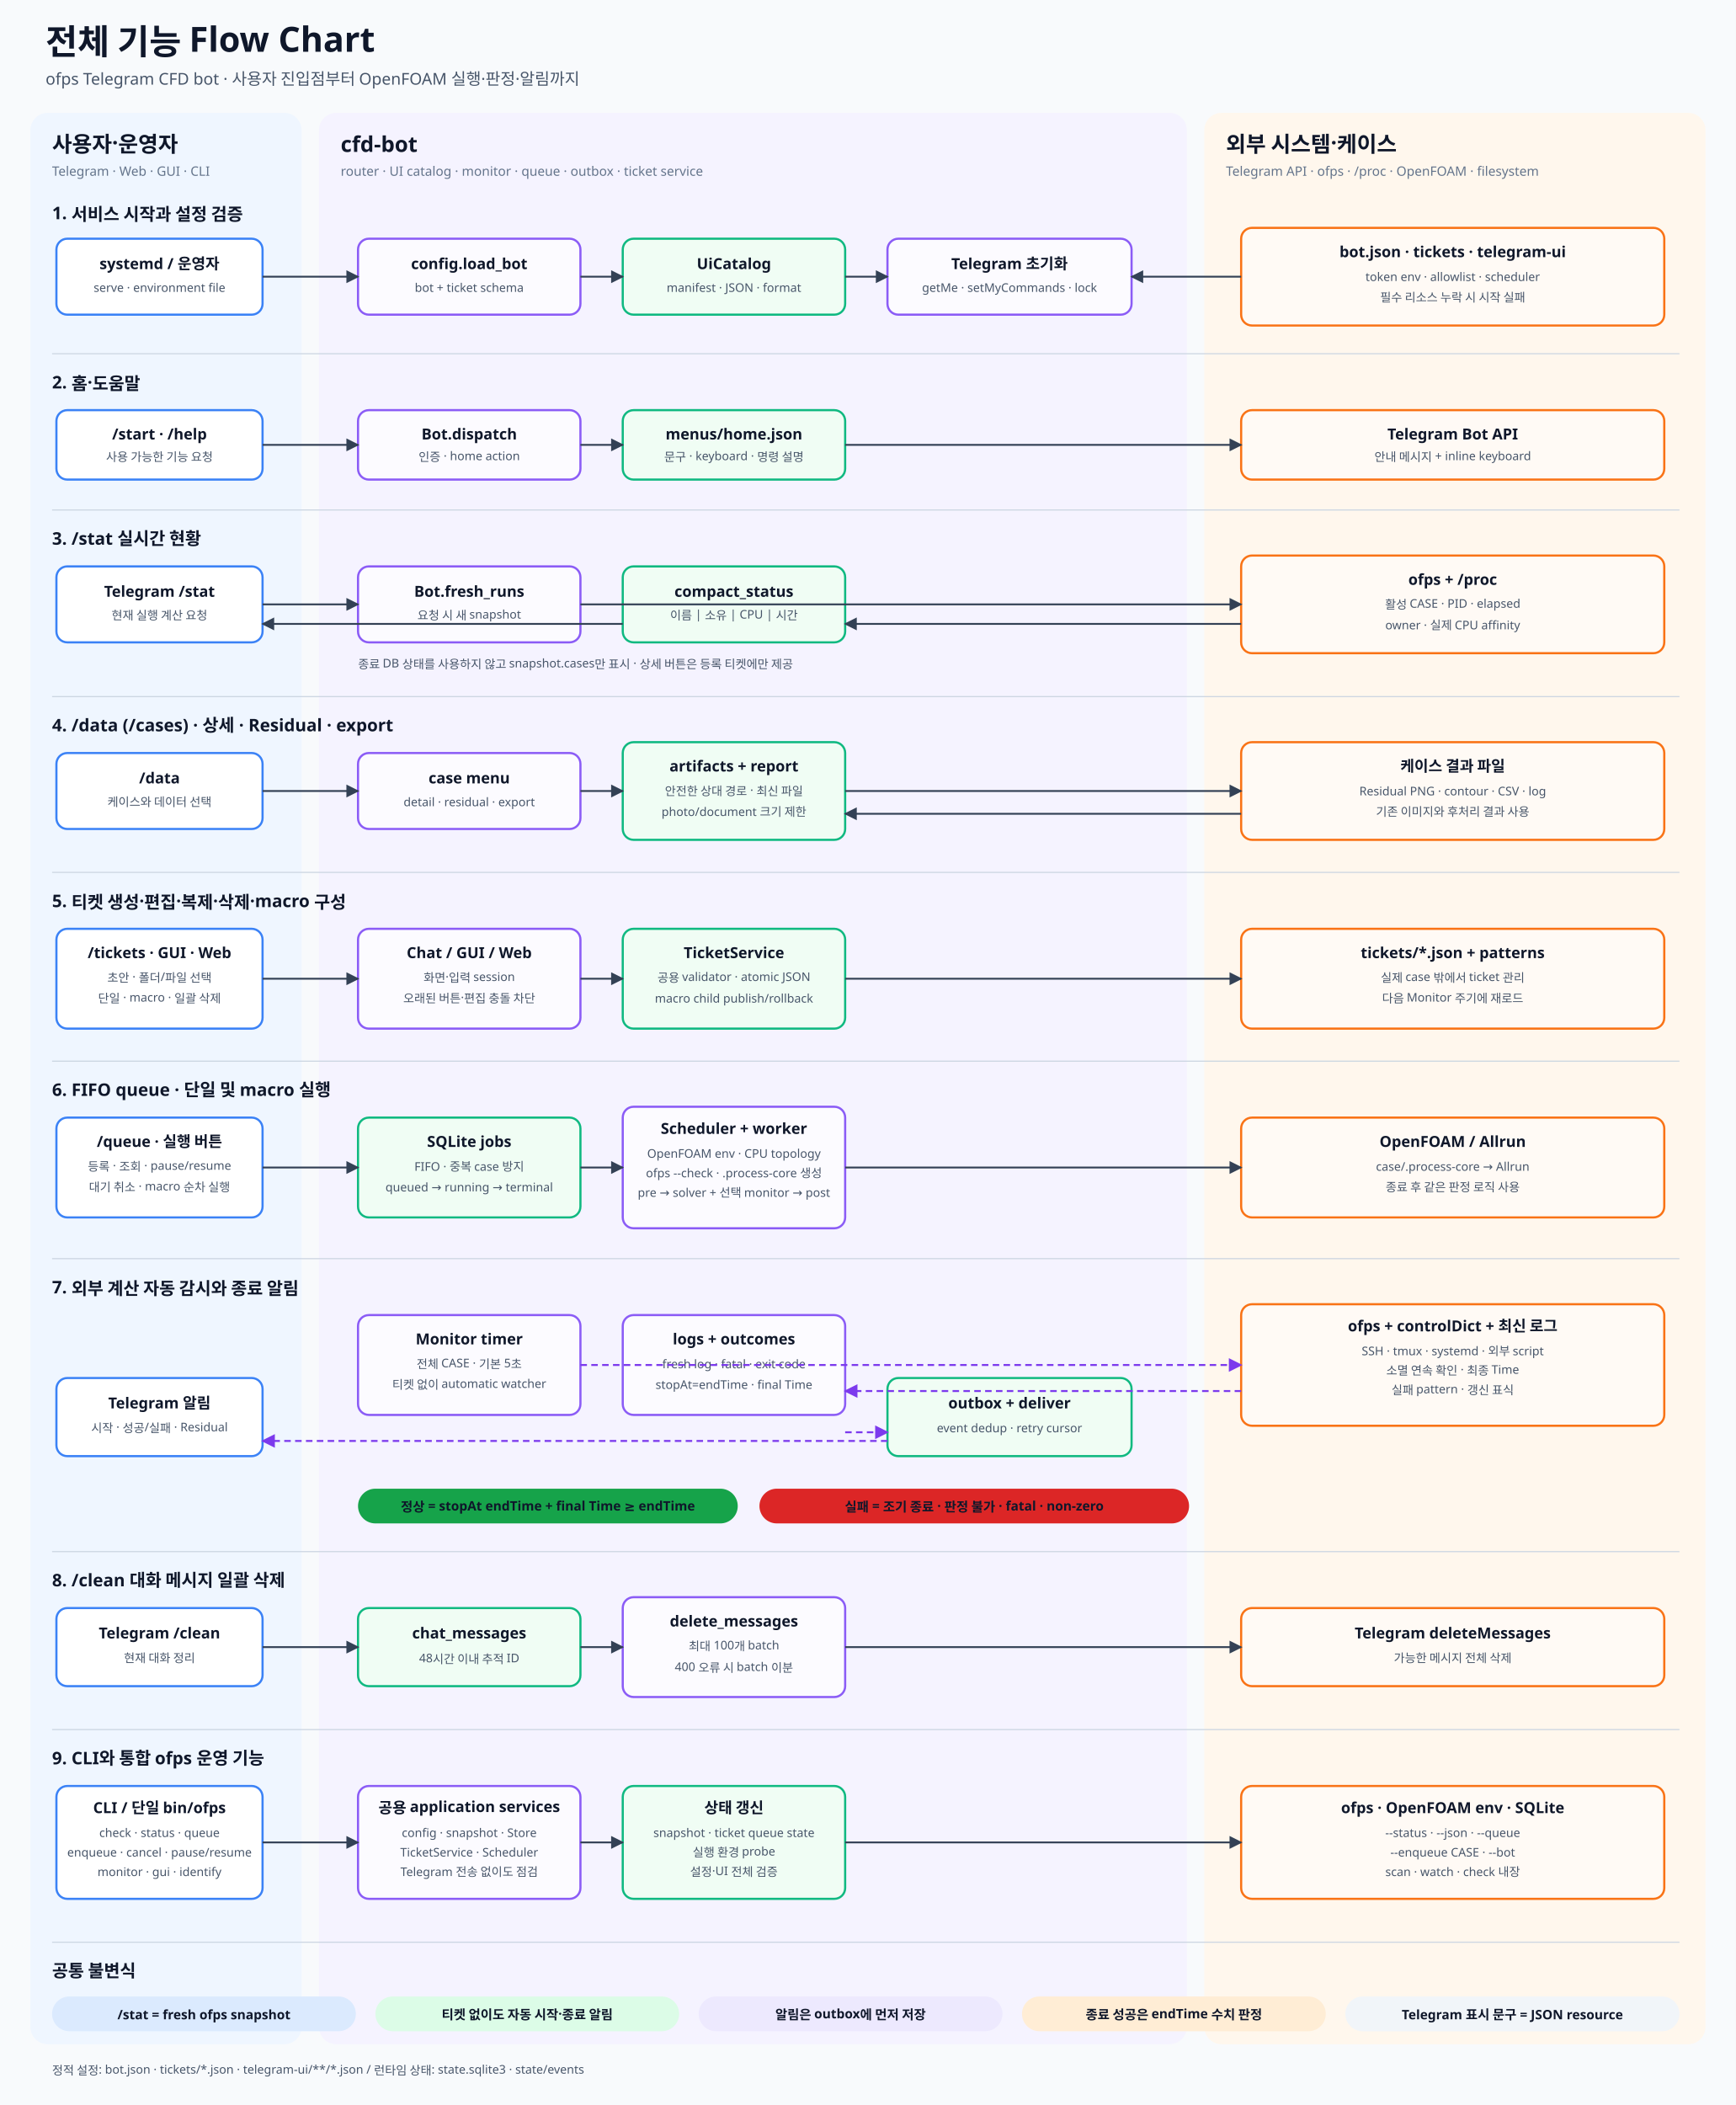
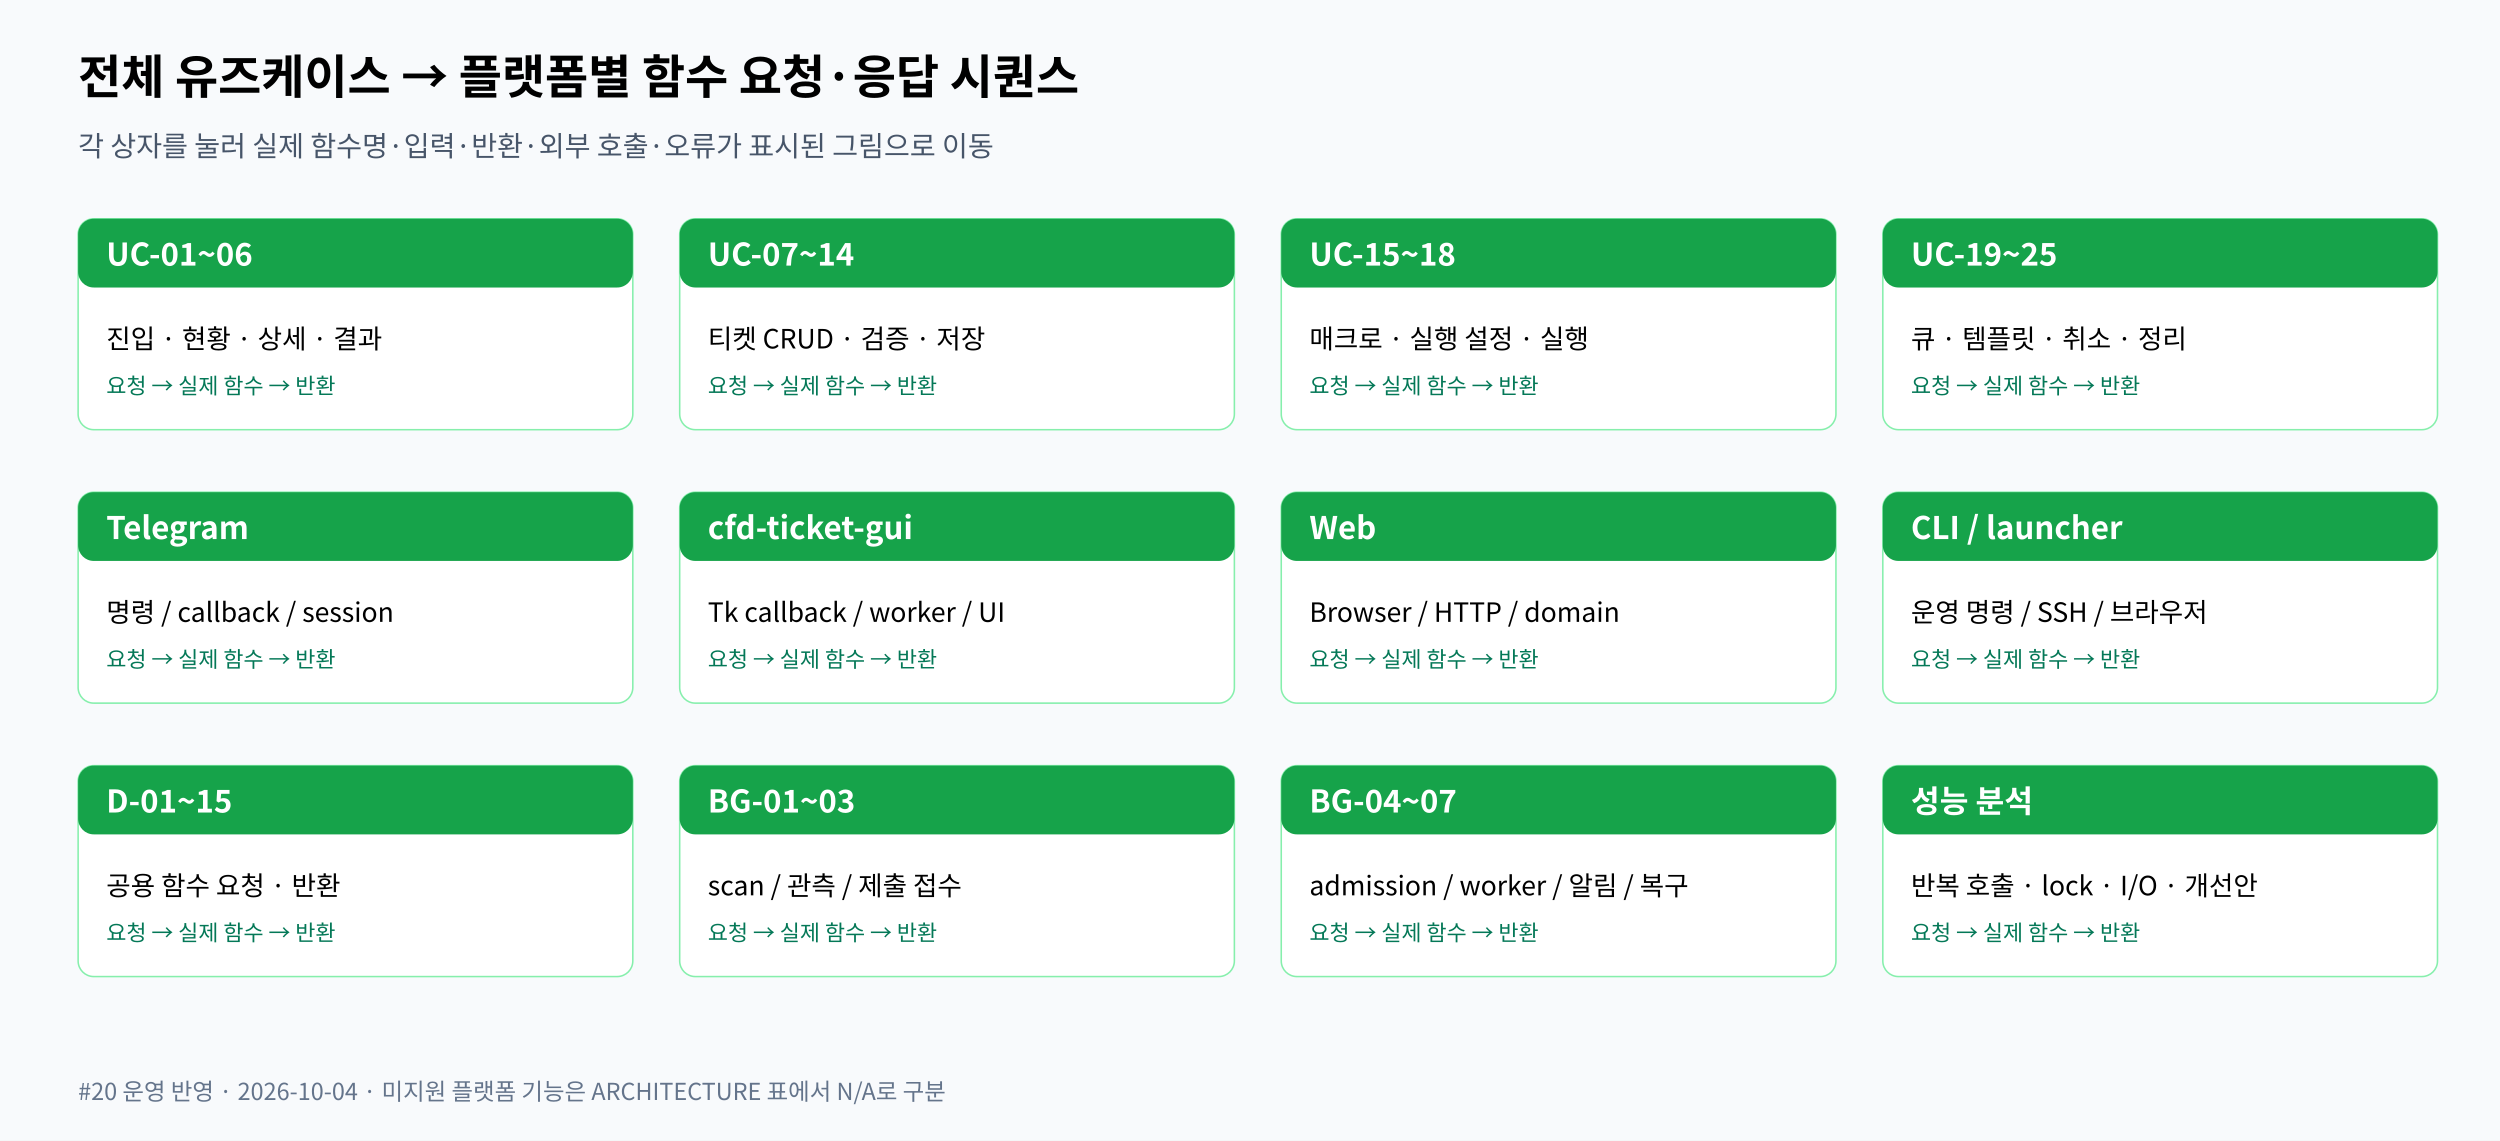
- <svg xmlns="http://www.w3.org/2000/svg" width="1600" height="1940" viewBox="0 0 1600 1940" role="img" aria-labelledby="title desc">
-   <defs>
-     <marker id="arrow" viewBox="0 0 10 10" refX="9" refY="5" markerWidth="7" markerHeight="7" orient="auto-start-reverse">
-       <path d="M0 0L10 5L0 10Z" fill="#334155" />
-     </marker>
-     <marker id="purple" viewBox="0 0 10 10" refX="9" refY="5" markerWidth="7" markerHeight="7" orient="auto-start-reverse">
-       <path d="M0 0L10 5L0 10Z" fill="#7c3aed" />
-     </marker>
-     <filter id="shadow" x="-10%" y="-20%" width="120%" height="150%">
-       <feDropShadow dx="0" dy="2" stdDeviation="3" flood-color="#0f172a" flood-opacity="0.1" />
-     </filter>
-     <style>
-       text { font-family: "Noto Sans KR", "Apple SD Gothic Neo", "Malgun Gothic", sans-serif; fill: #0f172a; }
-       .title { font-size: 32px; font-weight: 700; }
-       .subtitle { font-size: 15px; fill: #475569; }
-       .lane-title { font-size: 20px; font-weight: 700; }
-       .lane-sub { font-size: 12px; fill: #64748b; }
-       .flow-title { font-size: 16px; font-weight: 700; }
-       .card-title { font-size: 14px; font-weight: 700; text-anchor: middle; }
-       .card-sub { font-size: 11px; fill: #475569; text-anchor: middle; }
-       .small { font-size: 11px; fill: #475569; }
-       .badge { font-size: 12px; font-weight: 700; text-anchor: middle; }
-       .card { stroke-width: 2; rx: 10; }
-       .user { fill: #ffffff; stroke: #3b82f6; }
-       .bot { fill: #fcfbff; stroke: #8b5cf6; }
-       .state { fill: #f0fdf4; stroke: #10b981; }
-       .external { fill: #fffaf5; stroke: #f97316; }
-       .store { fill: #ffffff; stroke: #64748b; }
-       .arrow { fill: none; stroke: #334155; stroke-width: 1.7; marker-end: url(#arrow); }
-       .flow { fill: none; stroke: #7c3aed; stroke-width: 1.8; stroke-dasharray: 6 4; marker-end: url(#purple); }
-       .rule { stroke: #cbd5e1; stroke-width: 1; }
-     </style>
-   </defs>
-   <rect width="1600" height="1940" fill="#f8fafc" />
-   <text class="title" x="42" y="50">전체 기능 Flow Chart</text>
-   <text class="subtitle" x="42" y="78">ofps Telegram CFD bot · 사용자 진입점부터 OpenFOAM 실행·판정·알림까지</text>
-   <rect x="28" y="104" width="250" height="1780" rx="16" fill="#eff6ff" />
-   <rect x="294" y="104" width="800" height="1780" rx="16" fill="#f5f3ff" />
-   <rect x="1110" y="104" width="462" height="1780" rx="16" fill="#fff7ed" />
-   <text class="lane-title" x="48" y="140">사용자·운영자</text>
-   <text class="lane-sub" x="48" y="162">Telegram · Web · GUI · CLI</text>
-   <text class="lane-title" x="314" y="140">cfd-bot</text>
-   <text class="lane-sub" x="314" y="162">router · UI catalog · monitor · queue · outbox · ticket service</text>
-   <text class="lane-title" x="1130" y="140">외부 시스템·케이스</text>
-   <text class="lane-sub" x="1130" y="162">Telegram API · ofps · /proc · OpenFOAM · filesystem</text>
-   <text class="flow-title" x="48" y="202">1. 서비스 시작과 설정 검증</text>
-   <g transform="translate(52 220)">
-     <rect rx="10" class="card user" width="190" height="70" />
-     <text class="card-title" x="95" y="28">systemd / 운영자</text>
-     <text class="card-sub" x="95" y="49">serve · environment file</text>
+ <svg xmlns="http://www.w3.org/2000/svg" width="1600" height="730" viewBox="0 0 1600 730">
+   <rect width="1600" height="730" fill="#f8fafc" />
+   <g font-family="Noto Sans CJK KR, sans-serif">
+     <text x="50" y="60" font-size="30" font-weight="700">전체 유즈케이스 → 플랫폼별 함수 요청·응답 시퀀스</text>
+     <text x="50" y="100" font-size="18" fill="#475569">각 상자를 눌러 실제 함수명·입력·반환·외부 호출·오류가 표시된 그림으로 이동</text>
+     <a href="lld/flows.md">
+       <rect x="50" y="140" width="355" height="135" rx="10" fill="white" stroke="#86efac" />
+       <rect x="50" y="140" width="355" height="44" rx="10" fill="#16a34a" />
+       <text x="68" y="170" fill="white" font-size="20" font-weight="700">UC-01~06</text>
+       <text x="68" y="223" font-size="17">진입 · 현황 · 상세 · 결과</text>
+       <text x="68" y="252" font-size="14" fill="#047857">요청 → 실제 함수 → 반환</text>
+     </a>
+     <a href="lld/flows.md">
+       <rect x="435" y="140" width="355" height="135" rx="10" fill="white" stroke="#86efac" />
+       <rect x="435" y="140" width="355" height="44" rx="10" fill="#16a34a" />
+       <text x="453" y="170" fill="white" font-size="20" font-weight="700">UC-07~14</text>
+       <text x="453" y="223" font-size="17">티켓 CRUD · 검증 · 저장</text>
+       <text x="453" y="252" font-size="14" fill="#047857">요청 → 실제 함수 → 반환</text>
+     </a>
+     <a href="lld/flows.md">
+       <rect x="820" y="140" width="355" height="135" rx="10" fill="white" stroke="#86efac" />
+       <rect x="820" y="140" width="355" height="44" rx="10" fill="#16a34a" />
+       <text x="838" y="170" fill="white" font-size="20" font-weight="700">UC-15~18</text>
+       <text x="838" y="223" font-size="17">매크로 · 실행 설정 · 실행</text>
+       <text x="838" y="252" font-size="14" fill="#047857">요청 → 실제 함수 → 반환</text>
+     </a>
+     <a href="lld/flows.md">
+       <rect x="1205" y="140" width="355" height="135" rx="10" fill="white" stroke="#86efac" />
+       <rect x="1205" y="140" width="355" height="44" rx="10" fill="#16a34a" />
+       <text x="1223" y="170" fill="white" font-size="20" font-weight="700">UC-19~25</text>
+       <text x="1223" y="223" font-size="17">큐 · 템플릿 · 취소 · 정리</text>
+       <text x="1223" y="252" font-size="14" fill="#047857">요청 → 실제 함수 → 반환</text>
+     </a>
+     <a href="lld/telegram.md">
+       <rect x="50" y="315" width="355" height="135" rx="10" fill="white" stroke="#86efac" />
+       <rect x="50" y="315" width="355" height="44" rx="10" fill="#16a34a" />
+       <text x="68" y="345" fill="white" font-size="20" font-weight="700">Telegram</text>
+       <text x="68" y="398" font-size="17">명령 / callback / session</text>
+       <text x="68" y="427" font-size="14" fill="#047857">요청 → 실제 함수 → 반환</text>
+     </a>
+     <a href="lld/gui.md">
+       <rect x="435" y="315" width="355" height="135" rx="10" fill="white" stroke="#86efac" />
+       <rect x="435" y="315" width="355" height="44" rx="10" fill="#16a34a" />
+       <text x="453" y="345" fill="white" font-size="20" font-weight="700">cfd-ticket-gui</text>
+       <text x="453" y="398" font-size="17">Tk callback / worker / UI</text>
+       <text x="453" y="427" font-size="14" fill="#047857">요청 → 실제 함수 → 반환</text>
+     </a>
+     <a href="lld/web.md">
+       <rect x="820" y="315" width="355" height="135" rx="10" fill="white" stroke="#86efac" />
+       <rect x="820" y="315" width="355" height="44" rx="10" fill="#16a34a" />
+       <text x="838" y="345" fill="white" font-size="20" font-weight="700">Web</text>
+       <text x="838" y="398" font-size="17">Browser / HTTP / domain</text>
+       <text x="838" y="427" font-size="14" fill="#047857">요청 → 실제 함수 → 반환</text>
+     </a>
+     <a href="lld/runtime.md">
+       <rect x="1205" y="315" width="355" height="135" rx="10" fill="white" stroke="#86efac" />
+       <rect x="1205" y="315" width="355" height="44" rx="10" fill="#16a34a" />
+       <text x="1223" y="345" fill="white" font-size="20" font-weight="700">CLI / launcher</text>
+       <text x="1223" y="398" font-size="17">운영 명령 / SSH / 브라우저</text>
+       <text x="1223" y="427" font-size="14" fill="#047857">요청 → 실제 함수 → 반환</text>
+     </a>
+     <a href="lld/domain.md">
+       <rect x="50" y="490" width="355" height="135" rx="10" fill="white" stroke="#86efac" />
+       <rect x="50" y="490" width="355" height="44" rx="10" fill="#16a34a" />
+       <text x="68" y="520" fill="white" font-size="20" font-weight="700">D-01~15</text>
+       <text x="68" y="573" font-size="17">공용 함수 요청 · 반환</text>
+       <text x="68" y="602" font-size="14" fill="#047857">요청 → 실제 함수 → 반환</text>
+     </a>
+     <a href="lld/runtime.md">
+       <rect x="435" y="490" width="355" height="135" rx="10" fill="white" stroke="#86efac" />
+       <rect x="435" y="490" width="355" height="44" rx="10" fill="#16a34a" />
+       <text x="453" y="520" fill="white" font-size="20" font-weight="700">BG-01~03</text>
+       <text x="453" y="573" font-size="17">scan / 관측 / 제출 접수</text>
+       <text x="453" y="602" font-size="14" fill="#047857">요청 → 실제 함수 → 반환</text>
+     </a>
+     <a href="lld/runtime.md">
+       <rect x="820" y="490" width="355" height="135" rx="10" fill="white" stroke="#86efac" />
+       <rect x="820" y="490" width="355" height="44" rx="10" fill="#16a34a" />
+       <text x="838" y="520" fill="white" font-size="20" font-weight="700">BG-04~07</text>
+       <text x="838" y="573" font-size="17">admission / worker / 알림 / 복구</text>
+       <text x="838" y="602" font-size="14" fill="#047857">요청 → 실제 함수 → 반환</text>
+     </a>
+     <a href="analysis/performance.md">
+       <rect x="1205" y="490" width="355" height="135" rx="10" fill="white" stroke="#86efac" />
+       <rect x="1205" y="490" width="355" height="44" rx="10" fill="#16a34a" />
+       <text x="1223" y="520" fill="white" font-size="20" font-weight="700">성능 분석</text>
+       <text x="1223" y="573" font-size="17">반복 호출 · lock · I/O · 개선안</text>
+       <text x="1223" y="602" font-size="14" fill="#047857">요청 → 실제 함수 → 반환</text>
+     </a>
+     <text x="50" y="704" font-size="15" fill="#64748b">#20 운영 반영 · 2026-10-04 · 미지원 플랫폼 기능은 ARCHITECTURE 표에서 N/A로 구분</text>
  </g>
-   <g transform="translate(330 220)">
-     <rect rx="10" class="card bot" width="205" height="70" />
-     <text class="card-title" x="102.5" y="28">config.load_bot</text>
-     <text class="card-sub" x="102.5" y="49">bot + ticket schema</text>
-   </g>
-   <g transform="translate(574 220)">
-     <rect rx="10" class="card state" width="205" height="70" />
-     <text class="card-title" x="102.5" y="28">UiCatalog</text>
-     <text class="card-sub" x="102.5" y="49">manifest · JSON · format</text>
-   </g>
-   <g transform="translate(818 220)">
-     <rect rx="10" class="card bot" width="225" height="70" />
-     <text class="card-title" x="112.5" y="28">Telegram 초기화</text>
-     <text class="card-sub" x="112.5" y="49">getMe · setMyCommands · lock</text>
-   </g>
-   <g transform="translate(1144 210)">
-     <rect rx="10" class="card external" width="390" height="90" />
-     <text class="card-title" x="195" y="27">bot.json · tickets · telegram-ui</text>
-     <text class="card-sub" x="195" y="49">token env · allowlist · scheduler</text>
-     <text class="card-sub" x="195" y="68">필수 리소스 누락 시 시작 실패</text>
-   </g>
-   <path class="arrow" d="M242 255H330" />
-   <path class="arrow" d="M535 255H574" />
-   <path class="arrow" d="M779 255H818" />
-   <path class="arrow" d="M1144 255H1043" />
-   <line class="rule" x1="48" y1="326" x2="1548" y2="326" />
-   <text class="flow-title" x="48" y="358">2. 홈·도움말</text>
-   <g transform="translate(52 378)">
-     <rect rx="10" class="card user" width="190" height="64" />
-     <text class="card-title" x="95" y="27">/start · /help</text>
-     <text class="card-sub" x="95" y="47">사용 가능한 기능 요청</text>
-   </g>
-   <g transform="translate(330 378)">
-     <rect rx="10" class="card bot" width="205" height="64" />
-     <text class="card-title" x="102.5" y="27">Bot.dispatch</text>
-     <text class="card-sub" x="102.5" y="47">인증 · home action</text>
-   </g>
-   <g transform="translate(574 378)">
-     <rect rx="10" class="card state" width="205" height="64" />
-     <text class="card-title" x="102.5" y="27">menus/home.json</text>
-     <text class="card-sub" x="102.5" y="47">문구 · keyboard · 명령 설명</text>
-   </g>
-   <g transform="translate(1144 378)">
-     <rect rx="10" class="card external" width="390" height="64" />
-     <text class="card-title" x="195" y="27">Telegram Bot API</text>
-     <text class="card-sub" x="195" y="47">안내 메시지 + inline keyboard</text>
-   </g>
-   <path class="arrow" d="M242 410H330" />
-   <path class="arrow" d="M535 410H574" />
-   <path class="arrow" d="M779 410H1144" />
-   <line class="rule" x1="48" y1="470" x2="1548" y2="470" />
-   <text class="flow-title" x="48" y="502">3. /stat 실시간 현황</text>
-   <g transform="translate(52 522)">
-     <rect rx="10" class="card user" width="190" height="70" />
-     <text class="card-title" x="95" y="28">Telegram /stat</text>
-     <text class="card-sub" x="95" y="49">현재 실행 계산 요청</text>
-   </g>
-   <g transform="translate(330 522)">
-     <rect rx="10" class="card bot" width="205" height="70" />
-     <text class="card-title" x="102.5" y="28">Bot.fresh_runs</text>
-     <text class="card-sub" x="102.5" y="49">요청 시 새 snapshot</text>
-   </g>
-   <g transform="translate(574 522)">
-     <rect rx="10" class="card state" width="205" height="70" />
-     <text class="card-title" x="102.5" y="28">compact_status</text>
-     <text class="card-sub" x="102.5" y="49">이름 | 소유 | CPU | 시간</text>
-   </g>
-   <g transform="translate(1144 512)">
-     <rect rx="10" class="card external" width="390" height="90" />
-     <text class="card-title" x="195" y="27">ofps + /proc</text>
-     <text class="card-sub" x="195" y="49">활성 CASE · PID · elapsed</text>
-     <text class="card-sub" x="195" y="68">owner · 실제 CPU affinity</text>
-   </g>
-   <path class="arrow" d="M242 557H330" />
-   <path class="arrow" d="M535 557H1144" />
-   <path class="arrow" d="M1144 575H779" />
-   <path class="arrow" d="M574 575H242" />
-   <text class="small" x="330" y="616">종료 DB 상태를 사용하지 않고 snapshot.cases만 표시 · 상세 버튼은 등록 티켓에만 제공</text>
-   <line class="rule" x1="48" y1="642" x2="1548" y2="642" />
-   <text class="flow-title" x="48" y="674">4. /data (/cases) · 상세 · Residual · export</text>
-   <g transform="translate(52 694)">
-     <rect rx="10" class="card user" width="190" height="70" />
-     <text class="card-title" x="95" y="28">/data</text>
-     <text class="card-sub" x="95" y="49">케이스와 데이터 선택</text>
-   </g>
-   <g transform="translate(330 694)">
-     <rect rx="10" class="card bot" width="205" height="70" />
-     <text class="card-title" x="102.5" y="28">case menu</text>
-     <text class="card-sub" x="102.5" y="49">detail · residual · export</text>
-   </g>
-   <g transform="translate(574 684)">
-     <rect rx="10" class="card state" width="205" height="90" />
-     <text class="card-title" x="102.5" y="27">artifacts + report</text>
-     <text class="card-sub" x="102.5" y="49">안전한 상대 경로 · 최신 파일</text>
-     <text class="card-sub" x="102.5" y="68">photo/document 크기 제한</text>
-   </g>
-   <g transform="translate(1144 684)">
-     <rect rx="10" class="card external" width="390" height="90" />
-     <text class="card-title" x="195" y="27">케이스 결과 파일</text>
-     <text class="card-sub" x="195" y="49">Residual PNG · contour · CSV · log</text>
-     <text class="card-sub" x="195" y="68">기존 이미지와 후처리 결과 사용</text>
-   </g>
-   <path class="arrow" d="M242 729H330" />
-   <path class="arrow" d="M535 729H574" />
-   <path class="arrow" d="M779 729H1144" />
-   <path class="arrow" d="M1144 750H779" />
-   <line class="rule" x1="48" y1="804" x2="1548" y2="804" />
-   <text class="flow-title" x="48" y="836">5. 티켓 생성·편집·복제·삭제·macro 구성</text>
-   <g transform="translate(52 856)">
-     <rect rx="10" class="card user" width="190" height="92" />
-     <text class="card-title" x="95" y="27">/tickets · GUI · Web</text>
-     <text class="card-sub" x="95" y="49">초안 · 폴더/파일 선택</text>
-     <text class="card-sub" x="95" y="68">단일 · macro · 일괄 삭제</text>
-   </g>
-   <g transform="translate(330 856)">
-     <rect rx="10" class="card bot" width="205" height="92" />
-     <text class="card-title" x="102.5" y="27">Chat / GUI / Web</text>
-     <text class="card-sub" x="102.5" y="49">화면·입력 session</text>
-     <text class="card-sub" x="102.5" y="68">오래된 버튼·편집 충돌 차단</text>
-   </g>
-   <g transform="translate(574 856)">
-     <rect rx="10" class="card state" width="205" height="92" />
-     <text class="card-title" x="102.5" y="27">TicketService</text>
-     <text class="card-sub" x="102.5" y="49">공용 validator · atomic JSON</text>
-     <text class="card-sub" x="102.5" y="68">macro child publish/rollback</text>
-   </g>
-   <g transform="translate(1144 856)">
-     <rect rx="10" class="card external" width="390" height="92" />
-     <text class="card-title" x="195" y="27">tickets/*.json + patterns</text>
-     <text class="card-sub" x="195" y="49">실제 case 밖에서 ticket 관리</text>
-     <text class="card-sub" x="195" y="68">다음 Monitor 주기에 재로드</text>
-   </g>
-   <path class="arrow" d="M242 902H330" />
-   <path class="arrow" d="M535 902H574" />
-   <path class="arrow" d="M779 902H1144" />
-   <line class="rule" x1="48" y1="978" x2="1548" y2="978" />
-   <text class="flow-title" x="48" y="1010">6. FIFO queue · 단일 및 macro 실행</text>
-   <g transform="translate(52 1030)">
-     <rect rx="10" class="card user" width="190" height="92" />
-     <text class="card-title" x="95" y="27">/queue · 실행 버튼</text>
-     <text class="card-sub" x="95" y="49">등록 · 조회 · pause/resume</text>
-     <text class="card-sub" x="95" y="68">대기 취소 · macro 순차 실행</text>
-   </g>
-   <g transform="translate(330 1030)">
-     <rect rx="10" class="card state" width="205" height="92" />
-     <text class="card-title" x="102.5" y="27">SQLite jobs</text>
-     <text class="card-sub" x="102.5" y="49">FIFO · 중복 case 방지</text>
-     <text class="card-sub" x="102.5" y="68">queued → running → terminal</text>
-   </g>
-   <g transform="translate(574 1020)">
-     <rect rx="10" class="card bot" width="205" height="112" />
-     <text class="card-title" x="102.5" y="25">Scheduler + worker</text>
-     <text class="card-sub" x="102.5" y="47">OpenFOAM env · CPU topology</text>
-     <text class="card-sub" x="102.5" y="65">ofps --check · .process-core 생성</text>
-     <text class="card-sub" x="102.5" y="83">pre → solver + 선택 monitor → post</text>
-   </g>
-   <g transform="translate(1144 1030)">
-     <rect rx="10" class="card external" width="390" height="92" />
-     <text class="card-title" x="195" y="27">OpenFOAM / Allrun</text>
-     <text class="card-sub" x="195" y="49">case/.process-core → Allrun</text>
-     <text class="card-sub" x="195" y="68">종료 후 같은 판정 로직 사용</text>
-   </g>
-   <path class="arrow" d="M242 1076H330" />
-   <path class="arrow" d="M535 1076H574" />
-   <path class="arrow" d="M779 1076H1144" />
-   <line class="rule" x1="48" y1="1160" x2="1548" y2="1160" />
-   <text class="flow-title" x="48" y="1192">7. 외부 계산 자동 감시와 종료 알림</text>
-   <g transform="translate(52 1270)">
-     <rect rx="10" class="card user" width="190" height="72" />
-     <text class="card-title" x="95" y="28">Telegram 알림</text>
-     <text class="card-sub" x="95" y="50">시작 · 성공/실패 · Residual</text>
-   </g>
-   <g transform="translate(330 1212)">
-     <rect rx="10" class="card bot" width="205" height="92" />
-     <text class="card-title" x="102.5" y="27">Monitor timer</text>
-     <text class="card-sub" x="102.5" y="49">전체 CASE · 기본 5초</text>
-     <text class="card-sub" x="102.5" y="68">티켓 없이 automatic watcher</text>
-   </g>
-   <g transform="translate(574 1212)">
-     <rect rx="10" class="card bot" width="205" height="92" />
-     <text class="card-title" x="102.5" y="27">logs + outcomes</text>
-     <text class="card-sub" x="102.5" y="49">fresh log · fatal · exit code</text>
-     <text class="card-sub" x="102.5" y="68">stopAt=endTime · final Time</text>
-   </g>
-   <g transform="translate(818 1270)">
-     <rect rx="10" class="card state" width="225" height="72" />
-     <text class="card-title" x="112.5" y="28">outbox + deliver</text>
-     <text class="card-sub" x="112.5" y="50">event dedup · retry cursor</text>
-   </g>
-   <g transform="translate(1144 1202)">
-     <rect rx="10" class="card external" width="390" height="112" />
-     <text class="card-title" x="195" y="25">ofps + controlDict + 최신 로그</text>
-     <text class="card-sub" x="195" y="47">SSH · tmux · systemd · 외부 script</text>
-     <text class="card-sub" x="195" y="65">소멸 연속 확인 · 최종 Time</text>
-     <text class="card-sub" x="195" y="83">실패 pattern · 갱신 표식</text>
-   </g>
-   <path class="flow" d="M535 1258H1144" />
-   <path class="flow" d="M1144 1282H779" />
-   <path class="flow" d="M779 1320H818" />
-   <path class="flow" d="M818 1328H242" />
-   <rect x="330" y="1372" width="350" height="32" rx="16" fill="#16a34a" />
-   <text class="badge" x="505" y="1393">정상 = stopAt endTime + final Time ≥ endTime</text>
-   <rect x="700" y="1372" width="396" height="32" rx="16" fill="#dc2626" />
-   <text class="badge" x="898" y="1393">실패 = 조기 종료 · 판정 불가 · fatal · non-zero</text>
-   <line class="rule" x1="48" y1="1430" x2="1548" y2="1430" />
-   <text class="flow-title" x="48" y="1462">8. /clean 대화 메시지 일괄 삭제</text>
-   <g transform="translate(52 1482)">
-     <rect rx="10" class="card user" width="190" height="72" />
-     <text class="card-title" x="95" y="28">Telegram /clean</text>
-     <text class="card-sub" x="95" y="50">현재 대화 정리</text>
-   </g>
-   <g transform="translate(330 1482)">
-     <rect rx="10" class="card state" width="205" height="72" />
-     <text class="card-title" x="102.5" y="28">chat_messages</text>
-     <text class="card-sub" x="102.5" y="50">48시간 이내 추적 ID</text>
-   </g>
-   <g transform="translate(574 1472)">
-     <rect rx="10" class="card bot" width="205" height="92" />
-     <text class="card-title" x="102.5" y="27">delete_messages</text>
-     <text class="card-sub" x="102.5" y="49">최대 100개 batch</text>
-     <text class="card-sub" x="102.5" y="68">400 오류 시 batch 이분</text>
-   </g>
-   <g transform="translate(1144 1482)">
-     <rect rx="10" class="card external" width="390" height="72" />
-     <text class="card-title" x="195" y="28">Telegram deleteMessages</text>
-     <text class="card-sub" x="195" y="50">가능한 메시지 전체 삭제</text>
-   </g>
-   <path class="arrow" d="M242 1518H330" />
-   <path class="arrow" d="M535 1518H574" />
-   <path class="arrow" d="M779 1518H1144" />
-   <line class="rule" x1="48" y1="1594" x2="1548" y2="1594" />
-   <text class="flow-title" x="48" y="1626">9. CLI와 통합 ofps 운영 기능</text>
-   <g transform="translate(52 1646)">
-     <rect rx="10" class="card user" width="190" height="104" />
-     <text class="card-title" x="95" y="25">CLI / 단일 bin/ofps</text>
-     <text class="card-sub" x="95" y="47">check · status · queue</text>
-     <text class="card-sub" x="95" y="65">enqueue · cancel · pause/resume</text>
-     <text class="card-sub" x="95" y="83">monitor · gui · identify</text>
-   </g>
-   <g transform="translate(330 1646)">
-     <rect rx="10" class="card bot" width="205" height="104" />
-     <text class="card-title" x="102.5" y="25">공용 application services</text>
-     <text class="card-sub" x="102.5" y="47">config · snapshot · Store</text>
-     <text class="card-sub" x="102.5" y="65">TicketService · Scheduler</text>
-     <text class="card-sub" x="102.5" y="83">Telegram 전송 없이도 점검</text>
-   </g>
-   <g transform="translate(574 1646)">
-     <rect rx="10" class="card state" width="205" height="104" />
-     <text class="card-title" x="102.5" y="25">상태 갱신</text>
-     <text class="card-sub" x="102.5" y="47">snapshot · ticket queue state</text>
-     <text class="card-sub" x="102.5" y="65">실행 환경 probe</text>
-     <text class="card-sub" x="102.5" y="83">설정·UI 전체 검증</text>
-   </g>
-   <g transform="translate(1144 1646)">
-     <rect rx="10" class="card external" width="390" height="104" />
-     <text class="card-title" x="195" y="25">ofps · OpenFOAM env · SQLite</text>
-     <text class="card-sub" x="195" y="47">--status · --json · --queue</text>
-     <text class="card-sub" x="195" y="65">--enqueue CASE · --bot</text>
-     <text class="card-sub" x="195" y="83">scan · watch · check 내장</text>
-   </g>
-   <path class="arrow" d="M242 1698H330" />
-   <path class="arrow" d="M535 1698H574" />
-   <path class="arrow" d="M779 1698H1144" />
-   <line class="rule" x1="48" y1="1790" x2="1548" y2="1790" />
-   <text class="flow-title" x="48" y="1822">공통 불변식</text>
-   <rect x="48" y="1840" width="280" height="32" rx="16" fill="#dbeafe" />
-   <text class="badge" x="188" y="1861" fill="#1d4ed8">/stat = fresh ofps snapshot</text>
-   <rect x="346" y="1840" width="280" height="32" rx="16" fill="#dcfce7" />
-   <text class="badge" x="486" y="1861" fill="#15803d">티켓 없이도 자동 시작·종료 알림</text>
-   <rect x="644" y="1840" width="280" height="32" rx="16" fill="#ede9fe" />
-   <text class="badge" x="784" y="1861" fill="#6d28d9">알림은 outbox에 먼저 저장</text>
-   <rect x="942" y="1840" width="280" height="32" rx="16" fill="#ffedd5" />
-   <text class="badge" x="1082" y="1861" fill="#c2410c">종료 성공은 endTime 수치 판정</text>
-   <rect x="1240" y="1840" width="308" height="32" rx="16" fill="#f1f5f9" />
-   <text class="badge" x="1394" y="1861" fill="#334155">Telegram 표시 문구 = JSON resource</text>
-   <text class="small" x="48" y="1912">정적 설정: bot.json · tickets/*.json · telegram-ui/**/*.json / 런타임 상태: state.sqlite3 · state/events</text>
</svg>
